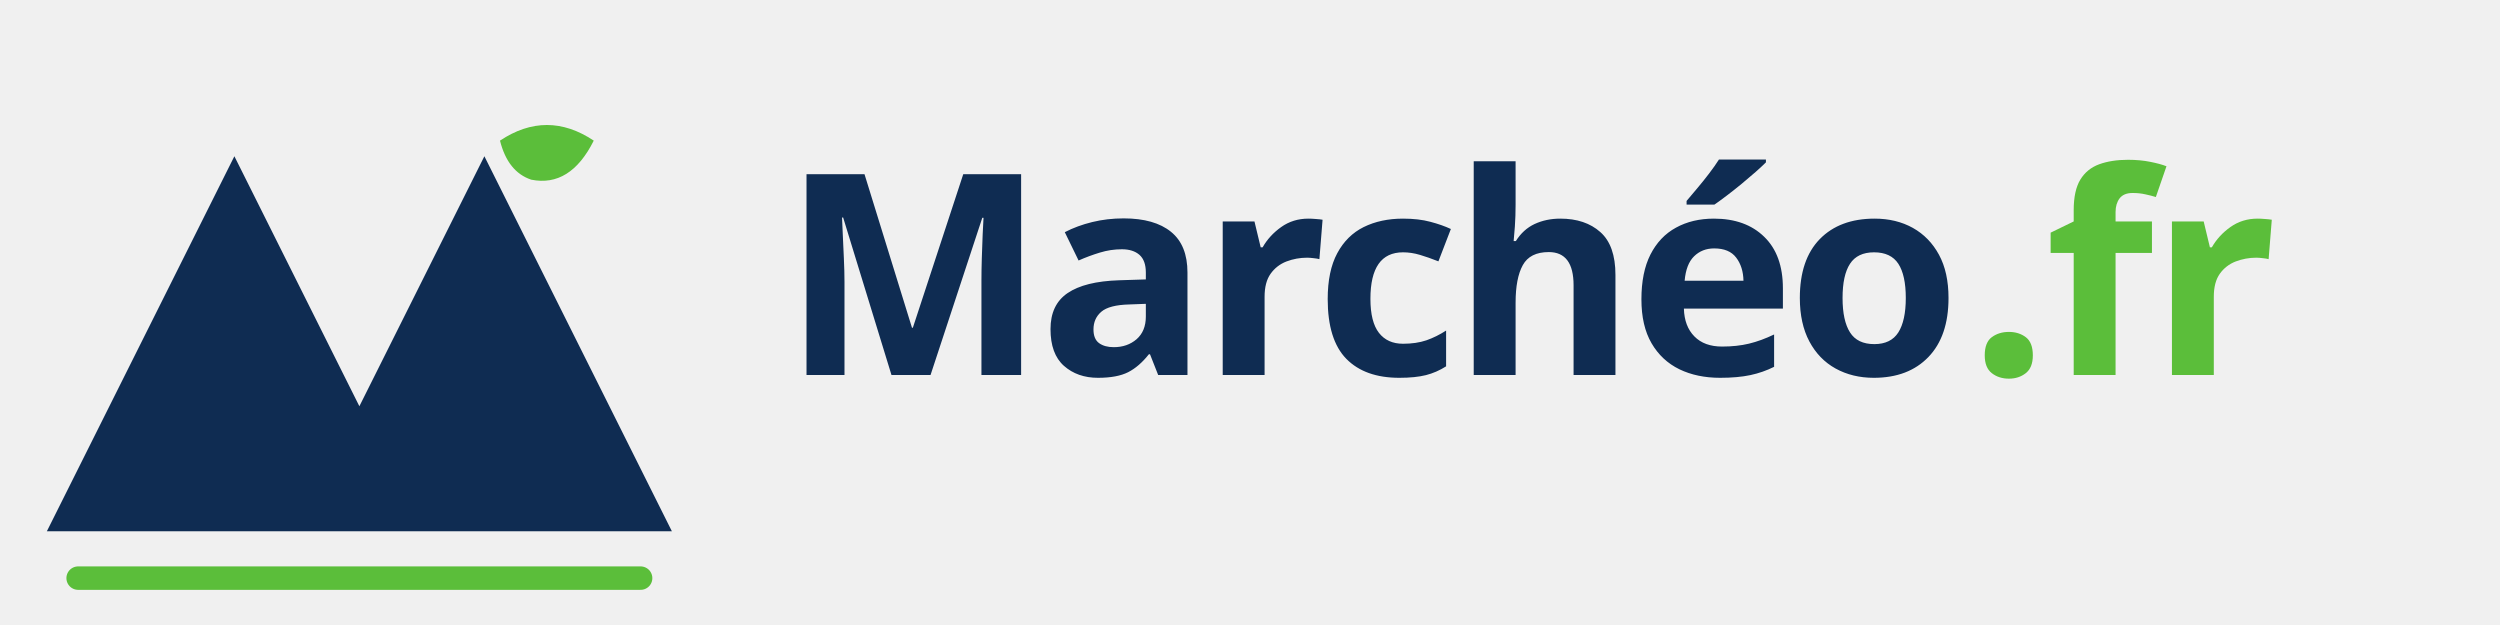
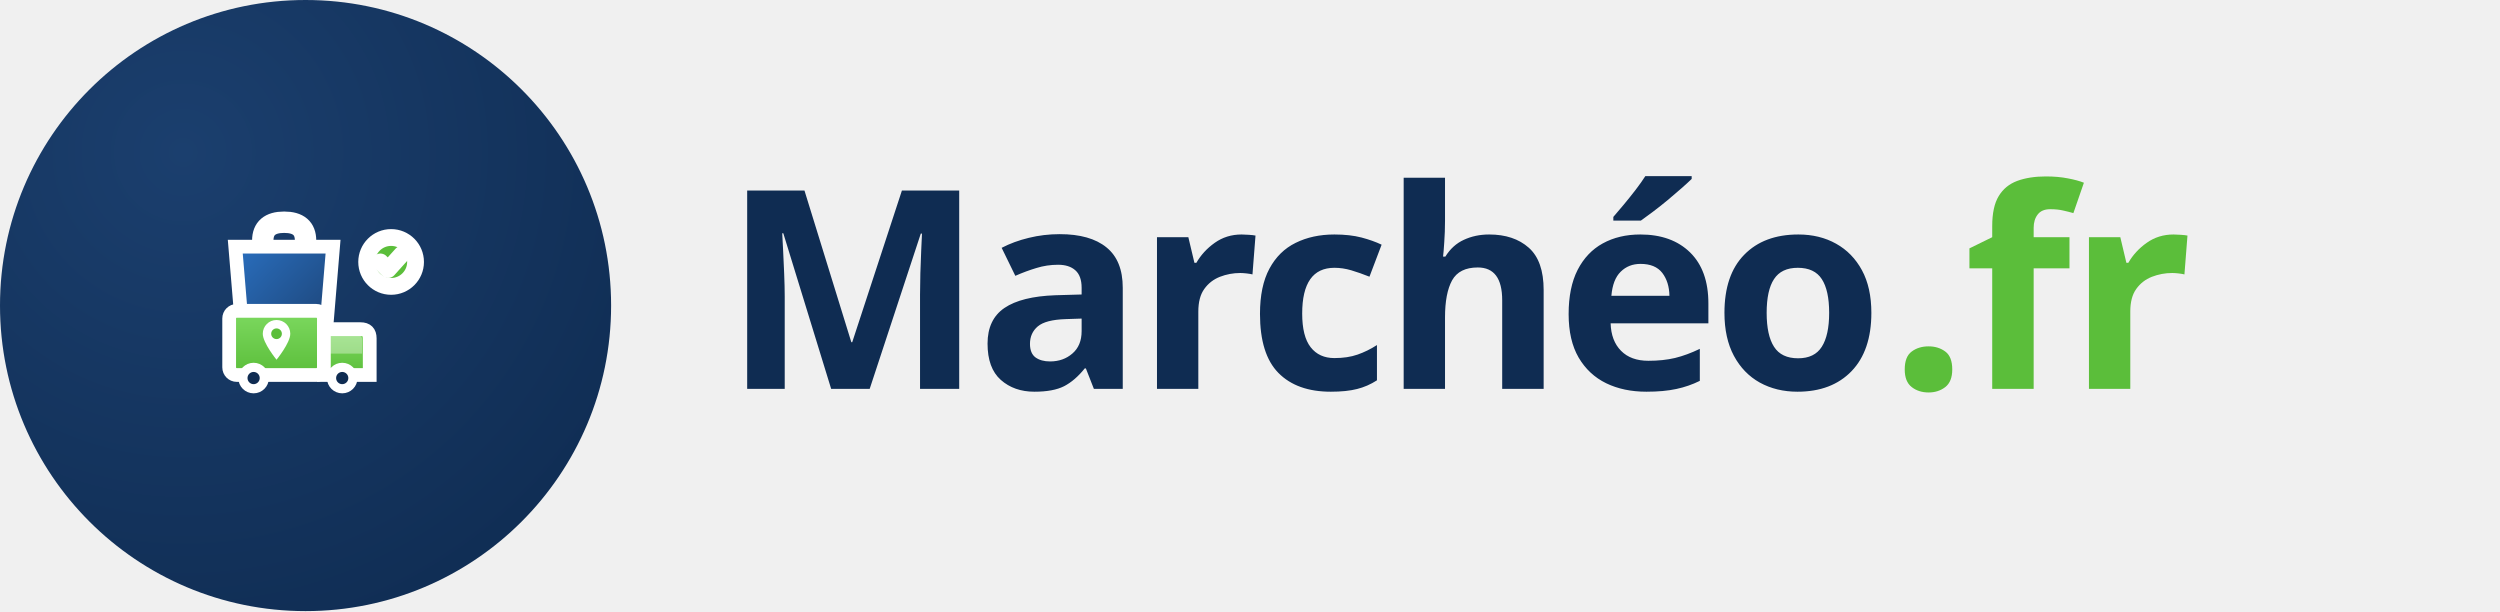
- <svg xmlns="http://www.w3.org/2000/svg" viewBox="0 0 320 80" role="img" aria-label="Marchéo.fr">
-   <g transform="translate(0, 14)">
-     <path d="M 6 54 L 30 6 L 46 38 L 62 6 L 86 54 Z" fill="#0F2C52" />
-     <line x1="10" y1="60" x2="82" y2="60" stroke="#5BBE3A" stroke-width="3" stroke-linecap="round" />
-     <path d="M 64 4 Q 70 0 76 4 Q 73 10 68 9 Q 65 8 64 4 Z" fill="#5BBE3A" />
+ <svg xmlns="http://www.w3.org/2000/svg" viewBox="0 0 360 88" role="img" aria-label="Marchéo.fr">
+   <defs>
+     <linearGradient id="bagGrad2" x1="0" y1="0" x2="1" y2="1">
+       <stop offset="0%" stop-color="#2A6FBF" />
+       <stop offset="100%" stop-color="#1B3F6E" />
+     </linearGradient>
+     <linearGradient id="truckGrad2" x1="0" y1="0" x2="0" y2="1">
+       <stop offset="0%" stop-color="#7DD960" />
+       <stop offset="100%" stop-color="#5BBE3A" />
+     </linearGradient>
+     <radialGradient id="bgGlow2" cx="0.3" cy="0.25" r="0.9">
+       <stop offset="0%" stop-color="#1B3F6E" />
+       <stop offset="100%" stop-color="#0F2C52" />
+     </radialGradient>
+   </defs>
+   <g transform="translate(0, 0)">
+     <circle cx="44" cy="44" r="44" fill="url(#bgGlow2)" />
+     <g transform="translate(22, 21) scale(0.22)">
+       <g transform="translate(50, 48)">
+         <path d="M 22 14 Q 22 2 36 2 Q 50 2 50 14 L 50 22" fill="none" stroke="#FFFFFF" stroke-width="14" stroke-linecap="round" />
+         <path d="M 4 18 L 68 18 L 63 78 Q 62 84 56 84 L 16 84 Q 10 84 9 78 Z" fill="url(#bagGrad2)" stroke="#FFFFFF" stroke-width="9" />
+       </g>
+       <g transform="translate(50, 100)">
+         <rect x="0" y="8" width="62" height="42" rx="5" fill="url(#truckGrad2)" stroke="#FFFFFF" stroke-width="9" />
+         <path d="M 62 20 L 86 20 Q 92 20 92 26 L 92 50 L 62 50 Z" fill="url(#truckGrad2)" stroke="#FFFFFF" stroke-width="9" />
+         <path d="M 65 24 L 84 24 Q 87 24 87 27 L 87 36 L 65 36 Z" fill="rgba(255,255,255,0.35)" />
+         <circle cx="16" cy="52" r="7" fill="#0F2C52" stroke="#FFFFFF" stroke-width="6" />
+         <circle cx="74" cy="52" r="7" fill="#0F2C52" stroke="#FFFFFF" stroke-width="6" />
+         <g transform="translate(22, 14)">
+           <path d="M 9 0 C 14 0 18 4 18 9 C 18 15 9 26 9 26 C 9 26 0 15 0 9 C 0 4 4 0 9 0 Z" fill="#FFFFFF" />
+           <circle cx="9" cy="9" r="3.5" fill="#5BBE3A" />
+         </g>
+       </g>
+       <g transform="translate(140, 60)">
+         <circle cx="16" cy="16" r="16" fill="#5BBE3A" stroke="#FFFFFF" stroke-width="11" />
+         <path d="M 9 16 L 14 21 L 23 11" fill="none" stroke="#FFFFFF" stroke-width="11" stroke-linecap="round" stroke-linejoin="round" />
+       </g>
+     </g>
  </g>
-   <text x="100" y="48" font-family="Manrope, system-ui, sans-serif" font-weight="800" font-size="36" fill="#0F2C52" letter-spacing="-1">Marchéo</text>
-   <text x="252" y="48" font-family="Manrope, system-ui, sans-serif" font-weight="700" font-size="36" fill="#5BBE3A" letter-spacing="-0.5">.fr</text>
+   <text x="104" y="56" font-family="Manrope, system-ui, sans-serif" font-weight="800" font-size="40" fill="#0F2C52" letter-spacing="-1.2">Marchéo</text>
+   <text x="272" y="56" font-family="Manrope, system-ui, sans-serif" font-weight="700" font-size="40" fill="#5BBE3A" letter-spacing="-0.6">.fr</text>
</svg>
